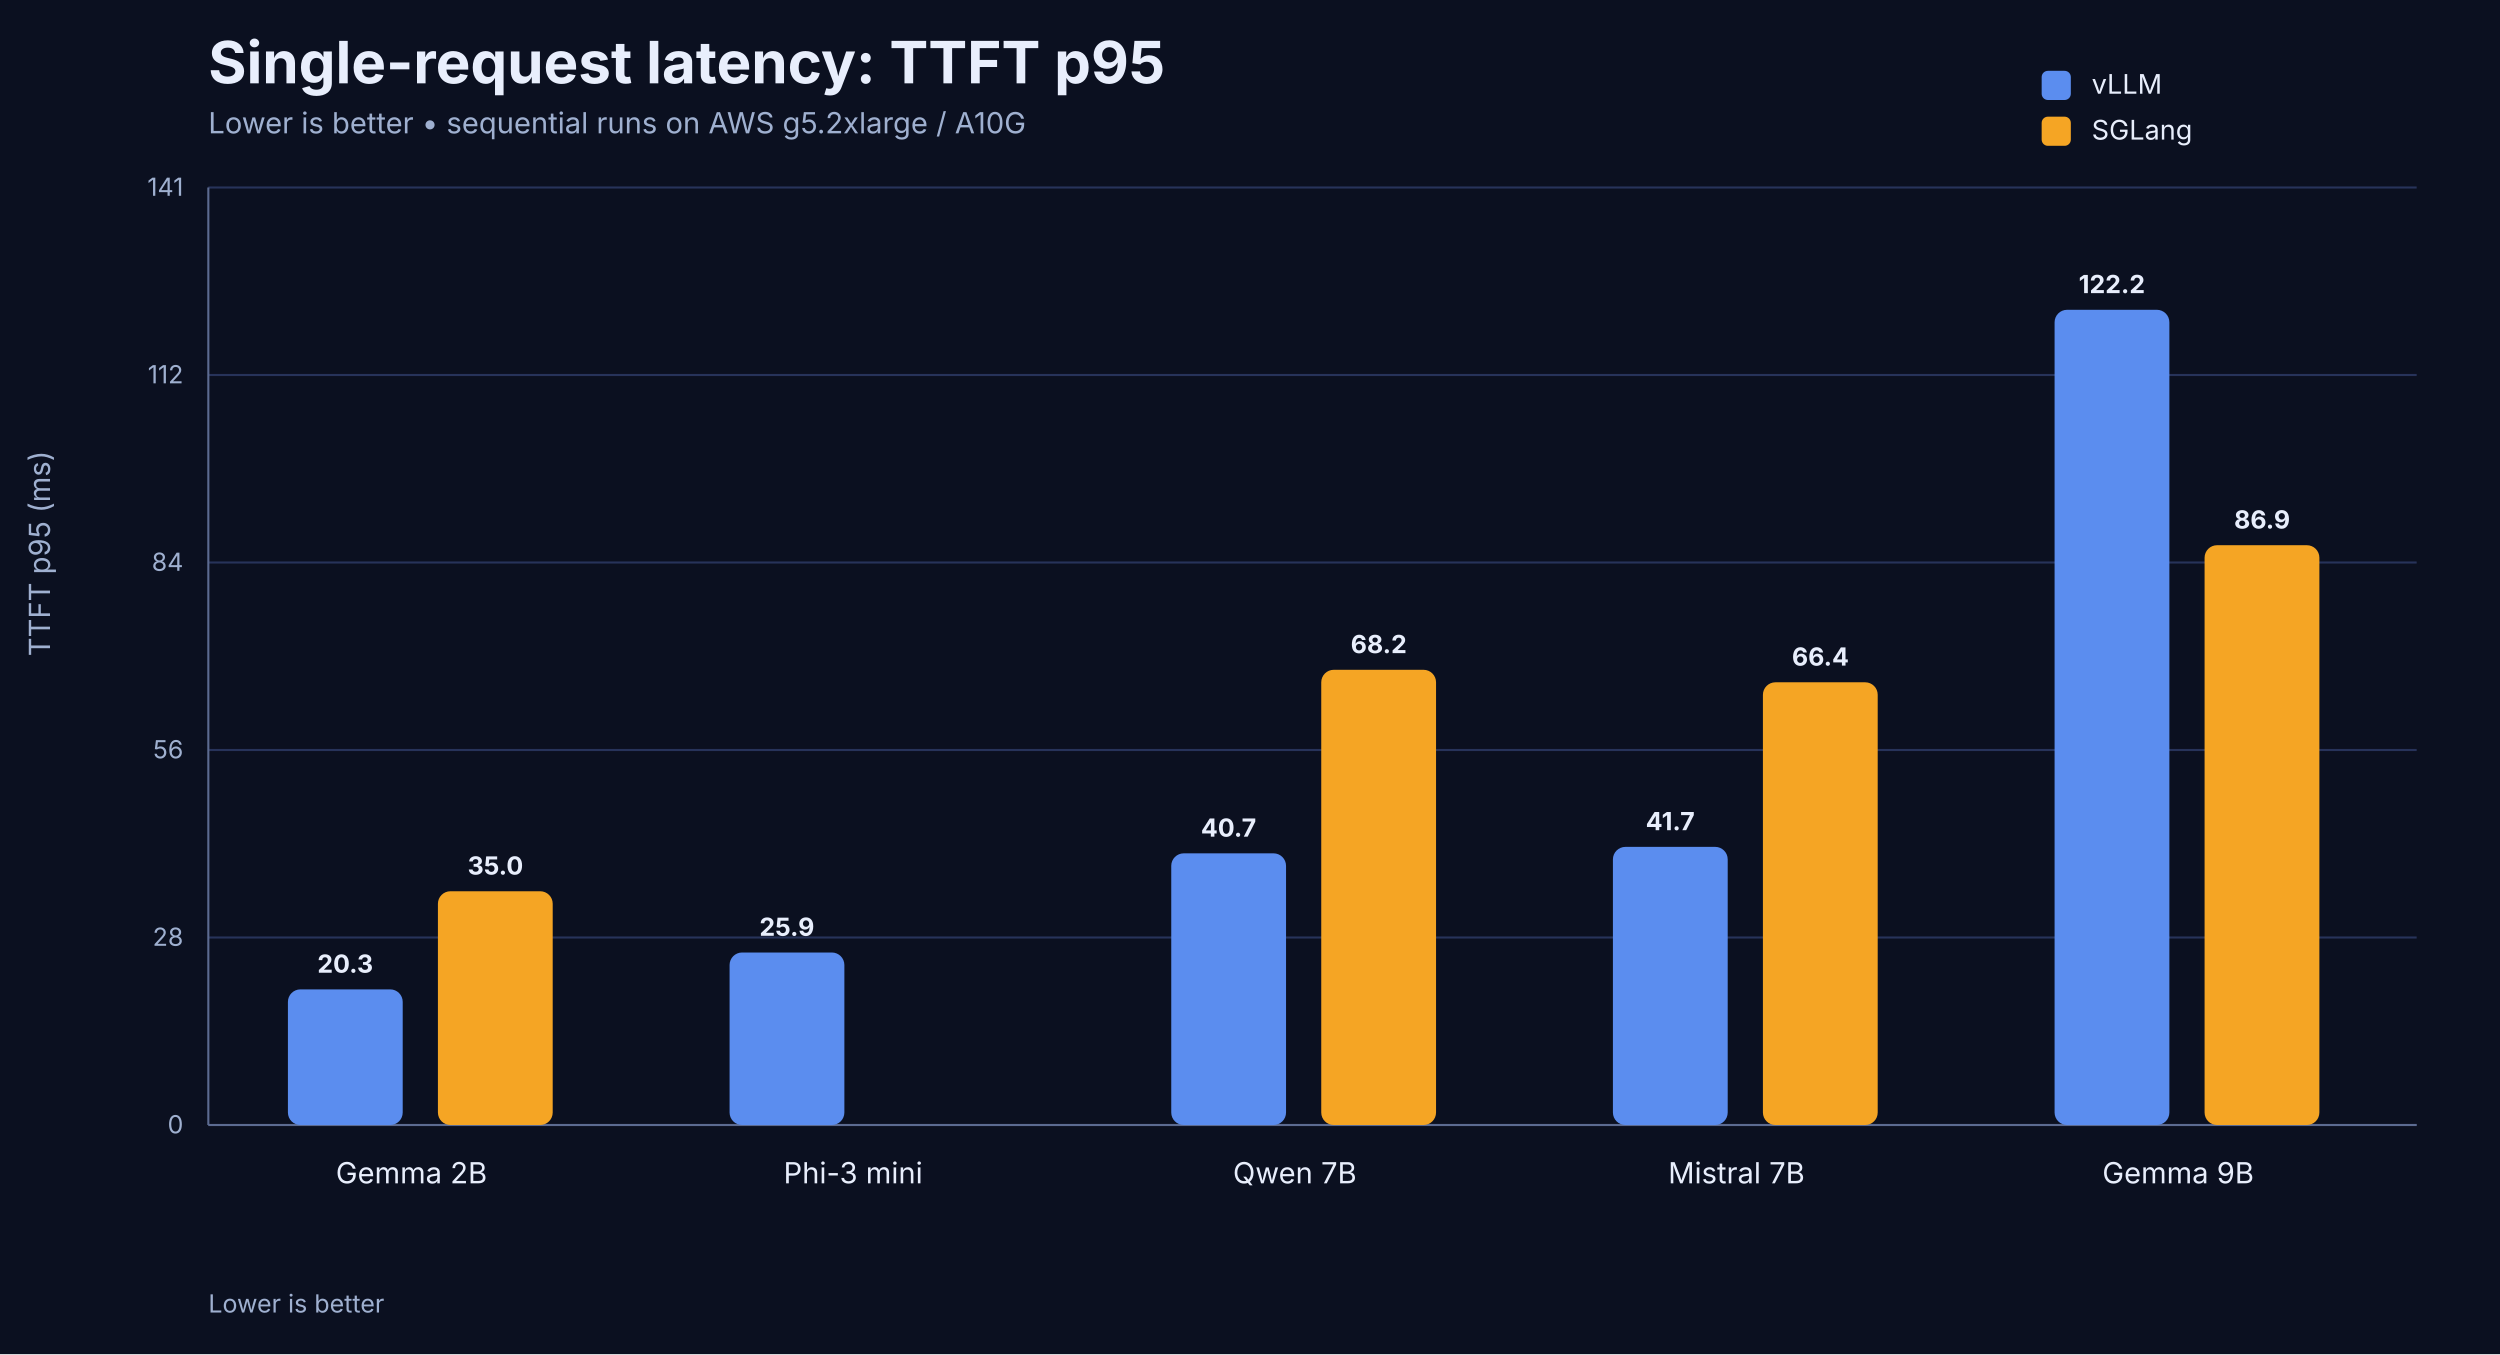
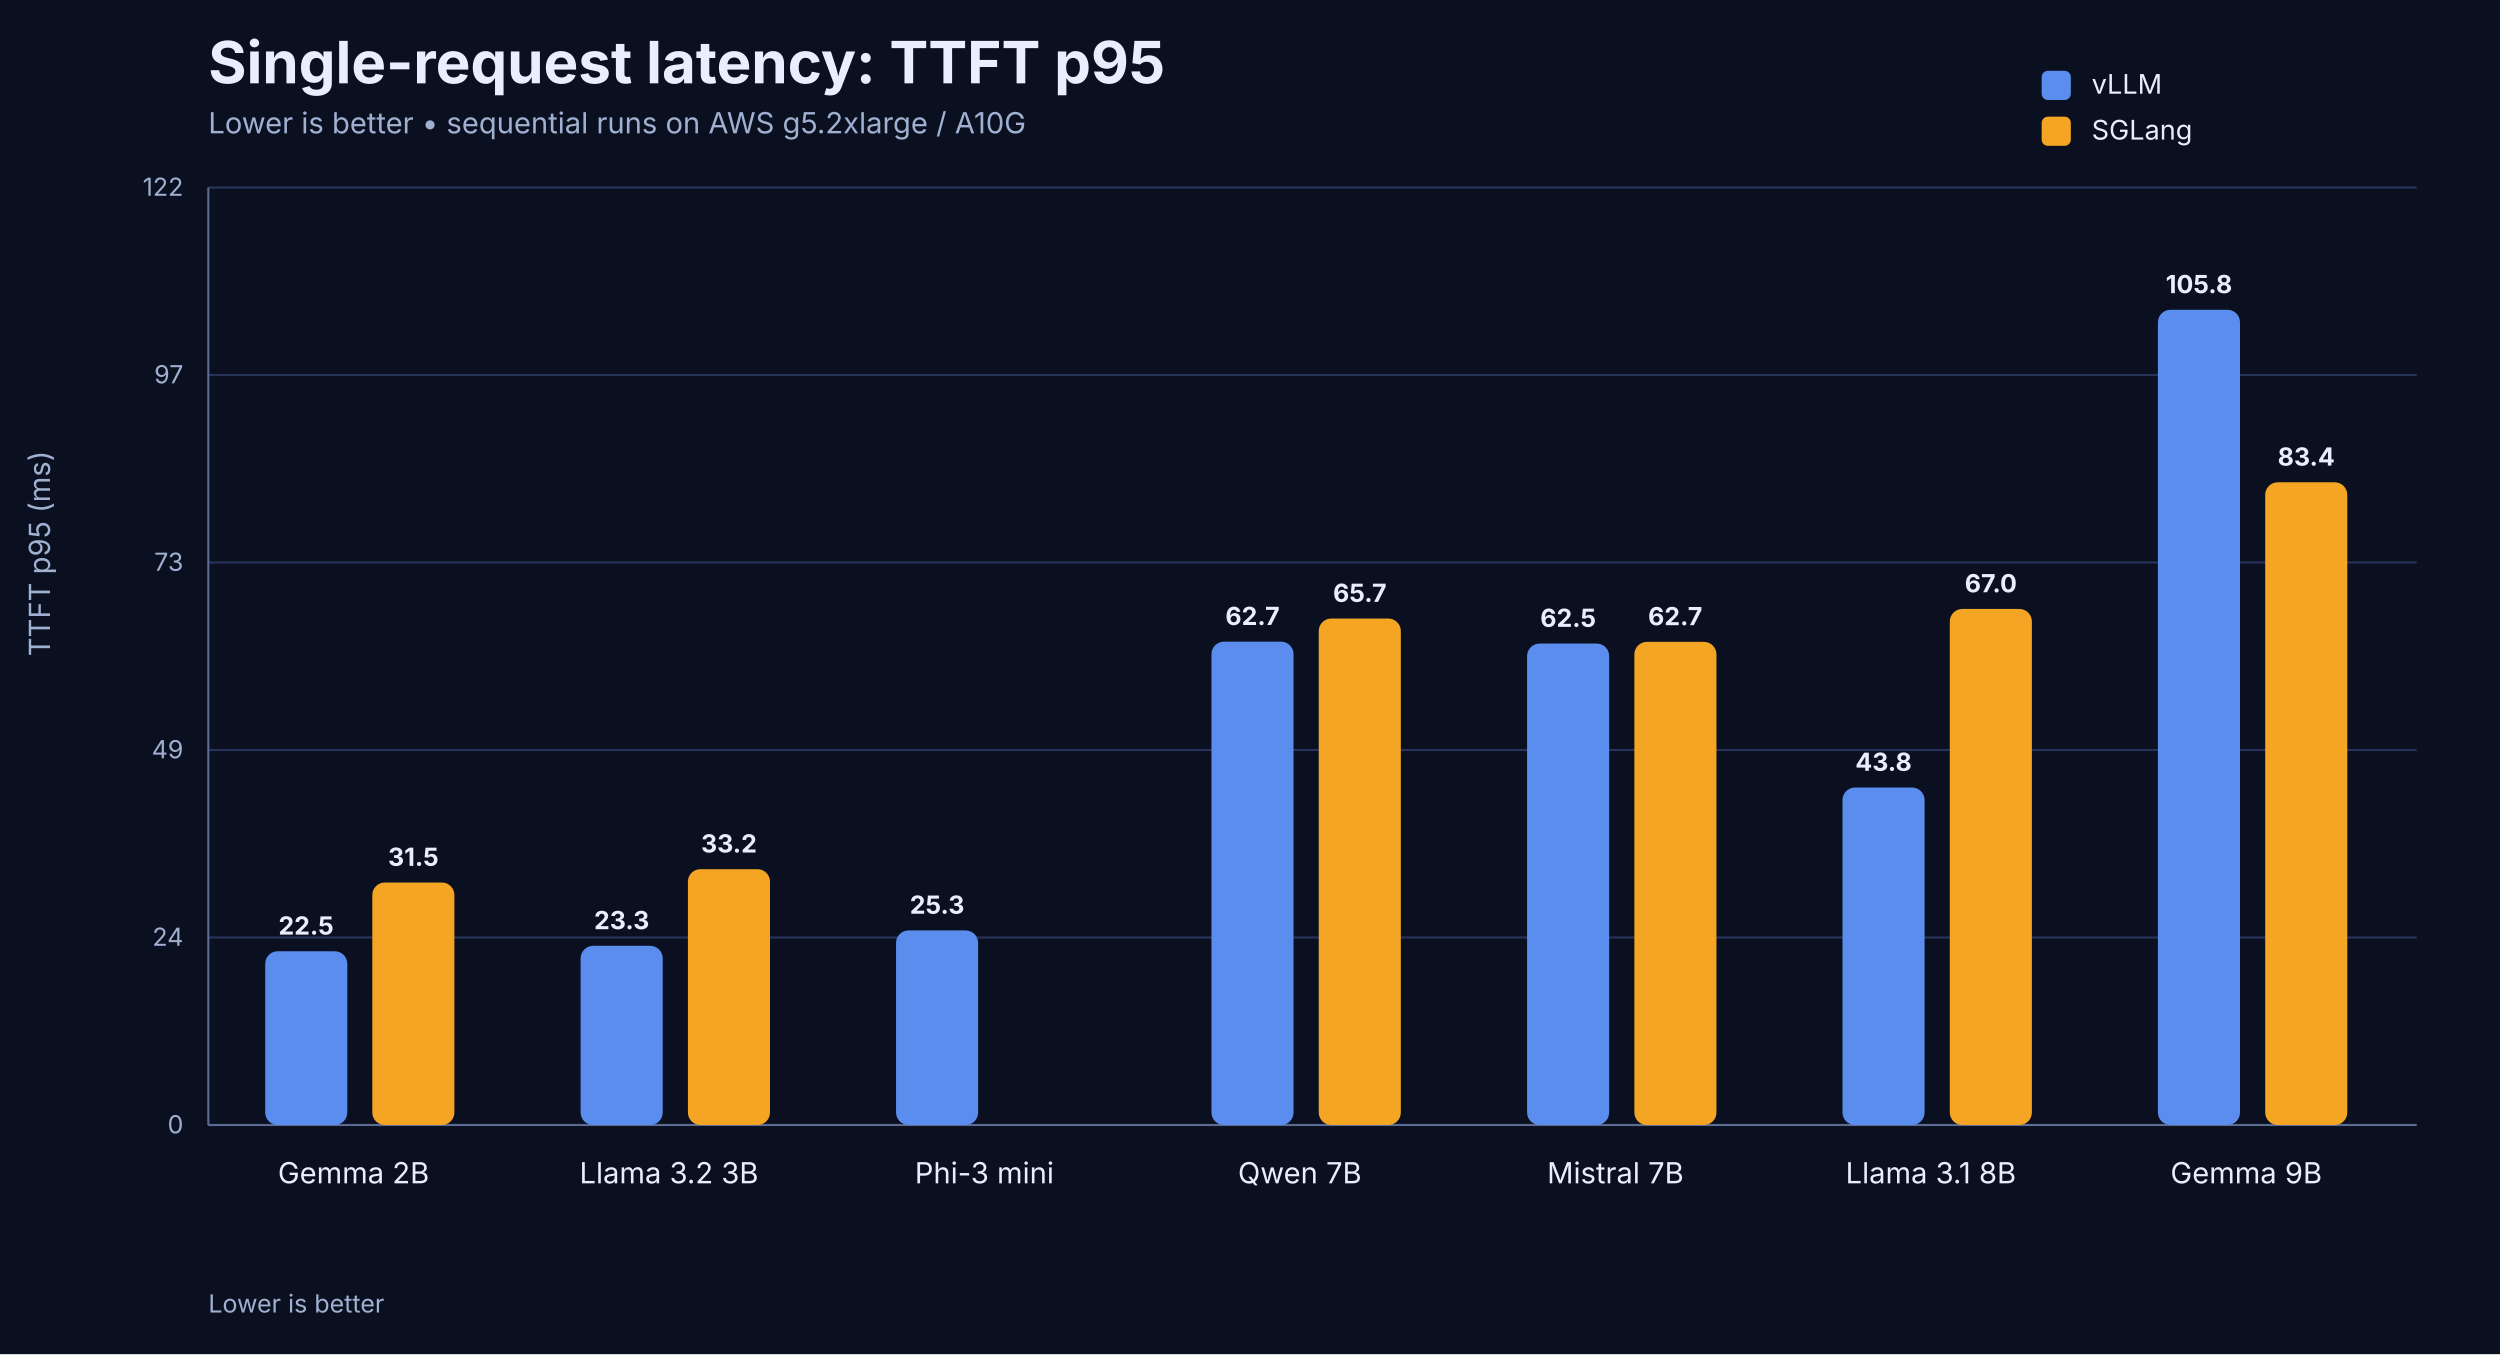
<svg xmlns="http://www.w3.org/2000/svg" width="1200" height="650" viewBox="0 0 1200 650">
  <style>text{font-family:system-ui,-apple-system,sans-serif;fill:#e8eefc}.muted{fill:#9fb0d0}.small{font-size:12px}.label{font-size:14px}.title{font-size:28px;font-weight:700}.subtitle{font-size:14px}.axis{stroke:#5c6b91;stroke-width:1}.grid{stroke:#27335a;stroke-width:1}.value{font-size:12px;font-weight:700}.legend{font-size:13px}</style>
  <rect width="1200" height="650" fill="#0b1020" />
  <text x="100" y="40" class="title">Single-request latency: TTFT p95</text>
  <text x="100" y="64" class="subtitle muted">Lower is better • sequential runs on AWS g5.2xlarge / A10G</text>
  <line x1="100" y1="540.0" x2="1160" y2="540.0" class="grid" />
  <text x="88" y="544.0" text-anchor="end" class="small muted">0</text>
  <line x1="100" y1="450.0" x2="1160" y2="450.0" class="grid" />
-   <text x="88" y="454.0" text-anchor="end" class="small muted">28</text>
+   <text x="88" y="454.0" text-anchor="end" class="small muted">24</text>
  <line x1="100" y1="360.0" x2="1160" y2="360.0" class="grid" />
-   <text x="88" y="364.0" text-anchor="end" class="small muted">56</text>
+   <text x="88" y="364.0" text-anchor="end" class="small muted">49</text>
  <line x1="100" y1="270.0" x2="1160" y2="270.0" class="grid" />
-   <text x="88" y="274.0" text-anchor="end" class="small muted">84</text>
+   <text x="88" y="274.0" text-anchor="end" class="small muted">73</text>
  <line x1="100" y1="180.0" x2="1160" y2="180.0" class="grid" />
-   <text x="88" y="184.0" text-anchor="end" class="small muted">112</text>
+   <text x="88" y="184.0" text-anchor="end" class="small muted">97</text>
  <line x1="100" y1="90.0" x2="1160" y2="90.0" class="grid" />
-   <text x="88" y="94.0" text-anchor="end" class="small muted">141</text>
+   <text x="88" y="94.0" text-anchor="end" class="small muted">122</text>
  <line x1="100" y1="90" x2="100" y2="540" class="axis" />
  <line x1="100" y1="540" x2="1160" y2="540" class="axis" />
-   <rect x="138.2" y="474.9" width="55.1" height="65.1" rx="6" fill="#5B8DEF" />
-   <text x="165.7" y="466.9" text-anchor="middle" class="value">20.3</text>
-   <rect x="210.2" y="427.8" width="55.1" height="112.2" rx="6" fill="#F5A524" />
-   <text x="237.8" y="419.8" text-anchor="middle" class="value">35.0</text>
-   <text x="197.5" y="568" text-anchor="middle" class="label">Gemma 2B</text>
-   <rect x="350.2" y="457.2" width="55.1" height="82.8" rx="6" fill="#5B8DEF" />
-   <text x="377.7" y="449.2" text-anchor="middle" class="value">25.9</text>
-   <text x="409.5" y="568" text-anchor="middle" class="label">Phi-3 mini</text>
-   <rect x="562.2" y="409.6" width="55.1" height="130.4" rx="6" fill="#5B8DEF" />
-   <text x="589.7" y="401.6" text-anchor="middle" class="value">40.7</text>
-   <rect x="634.2" y="321.5" width="55.1" height="218.5" rx="6" fill="#F5A524" />
-   <text x="661.8" y="313.5" text-anchor="middle" class="value">68.2</text>
-   <text x="621.5" y="568" text-anchor="middle" class="label">Qwen 7B</text>
-   <rect x="774.2" y="406.5" width="55.1" height="133.5" rx="6" fill="#5B8DEF" />
-   <text x="801.7" y="398.5" text-anchor="middle" class="value">41.7</text>
-   <rect x="846.2" y="327.5" width="55.1" height="212.5" rx="6" fill="#F5A524" />
-   <text x="873.8" y="319.5" text-anchor="middle" class="value">66.4</text>
-   <text x="833.5" y="568" text-anchor="middle" class="label">Mistral 7B</text>
-   <rect x="986.2" y="148.7" width="55.1" height="391.3" rx="6" fill="#5B8DEF" />
-   <text x="1013.7" y="140.7" text-anchor="middle" class="value">122.2</text>
-   <rect x="1058.2" y="261.7" width="55.1" height="278.3" rx="6" fill="#F5A524" />
-   <text x="1085.8" y="253.7" text-anchor="middle" class="value">86.9</text>
-   <text x="1045.5" y="568" text-anchor="middle" class="label">Gemma 9B</text>
+   <rect x="127.3" y="456.6" width="39.4" height="83.4" rx="6" fill="#5B8DEF" />
+   <text x="146.9" y="448.6" text-anchor="middle" class="value">22.5</text>
+   <rect x="178.7" y="423.6" width="39.4" height="116.4" rx="6" fill="#F5A524" />
+   <text x="198.4" y="415.6" text-anchor="middle" class="value">31.5</text>
+   <text x="169.7" y="568" text-anchor="middle" class="label">Gemma 2B</text>
+   <rect x="278.7" y="454.0" width="39.4" height="86.0" rx="6" fill="#5B8DEF" />
+   <text x="298.4" y="446.0" text-anchor="middle" class="value">23.3</text>
+   <rect x="330.2" y="417.2" width="39.4" height="122.8" rx="6" fill="#F5A524" />
+   <text x="349.9" y="409.2" text-anchor="middle" class="value">33.2</text>
+   <text x="321.1" y="568" text-anchor="middle" class="label">Llama 3.2 3B</text>
+   <rect x="430.1" y="446.6" width="39.4" height="93.4" rx="6" fill="#5B8DEF" />
+   <text x="449.8" y="438.6" text-anchor="middle" class="value">25.3</text>
+   <text x="472.5" y="568" text-anchor="middle" class="label">Phi-3 mini</text>
+   <rect x="581.5" y="308.0" width="39.4" height="232.0" rx="6" fill="#5B8DEF" />
+   <text x="601.2" y="300.0" text-anchor="middle" class="value">62.7</text>
+   <rect x="633.0" y="296.9" width="39.4" height="243.1" rx="6" fill="#F5A524" />
+   <text x="652.7" y="288.9" text-anchor="middle" class="value">65.7</text>
+   <text x="623.9" y="568" text-anchor="middle" class="label">Qwen 7B</text>
+   <rect x="733.0" y="308.9" width="39.4" height="231.1" rx="6" fill="#5B8DEF" />
+   <text x="752.7" y="300.9" text-anchor="middle" class="value">62.5</text>
+   <rect x="784.5" y="308.1" width="39.4" height="231.9" rx="6" fill="#F5A524" />
+   <text x="804.1" y="300.1" text-anchor="middle" class="value">62.7</text>
+   <text x="775.4" y="568" text-anchor="middle" class="label">Mistral 7B</text>
+   <rect x="884.4" y="378.0" width="39.4" height="162.0" rx="6" fill="#5B8DEF" />
+   <text x="904.1" y="370.0" text-anchor="middle" class="value">43.8</text>
+   <rect x="935.9" y="292.3" width="39.4" height="247.7" rx="6" fill="#F5A524" />
+   <text x="955.6" y="284.3" text-anchor="middle" class="value">67.0</text>
+   <text x="926.8" y="568" text-anchor="middle" class="label">Llama 3.1 8B</text>
+   <rect x="1035.8" y="148.7" width="39.4" height="391.3" rx="6" fill="#5B8DEF" />
+   <text x="1055.5" y="140.7" text-anchor="middle" class="value">105.8</text>
+   <rect x="1087.3" y="231.5" width="39.4" height="308.5" rx="6" fill="#F5A524" />
+   <text x="1107.0" y="223.5" text-anchor="middle" class="value">83.4</text>
+   <text x="1078.2" y="568" text-anchor="middle" class="label">Gemma 9B</text>
  <rect x="980" y="34" width="14" height="14" rx="3" fill="#5B8DEF" />
  <text x="1004" y="45" class="legend">vLLM</text>
  <rect x="980" y="56" width="14" height="14" rx="3" fill="#F5A524" />
  <text x="1004" y="67" class="legend">SGLang</text>
  <text x="24" y="315.0" transform="rotate(-90 24 315.0)" class="label muted">TTFT p95 (ms)</text>
  <text x="100" y="630" class="small muted">Lower is better</text>
</svg>
